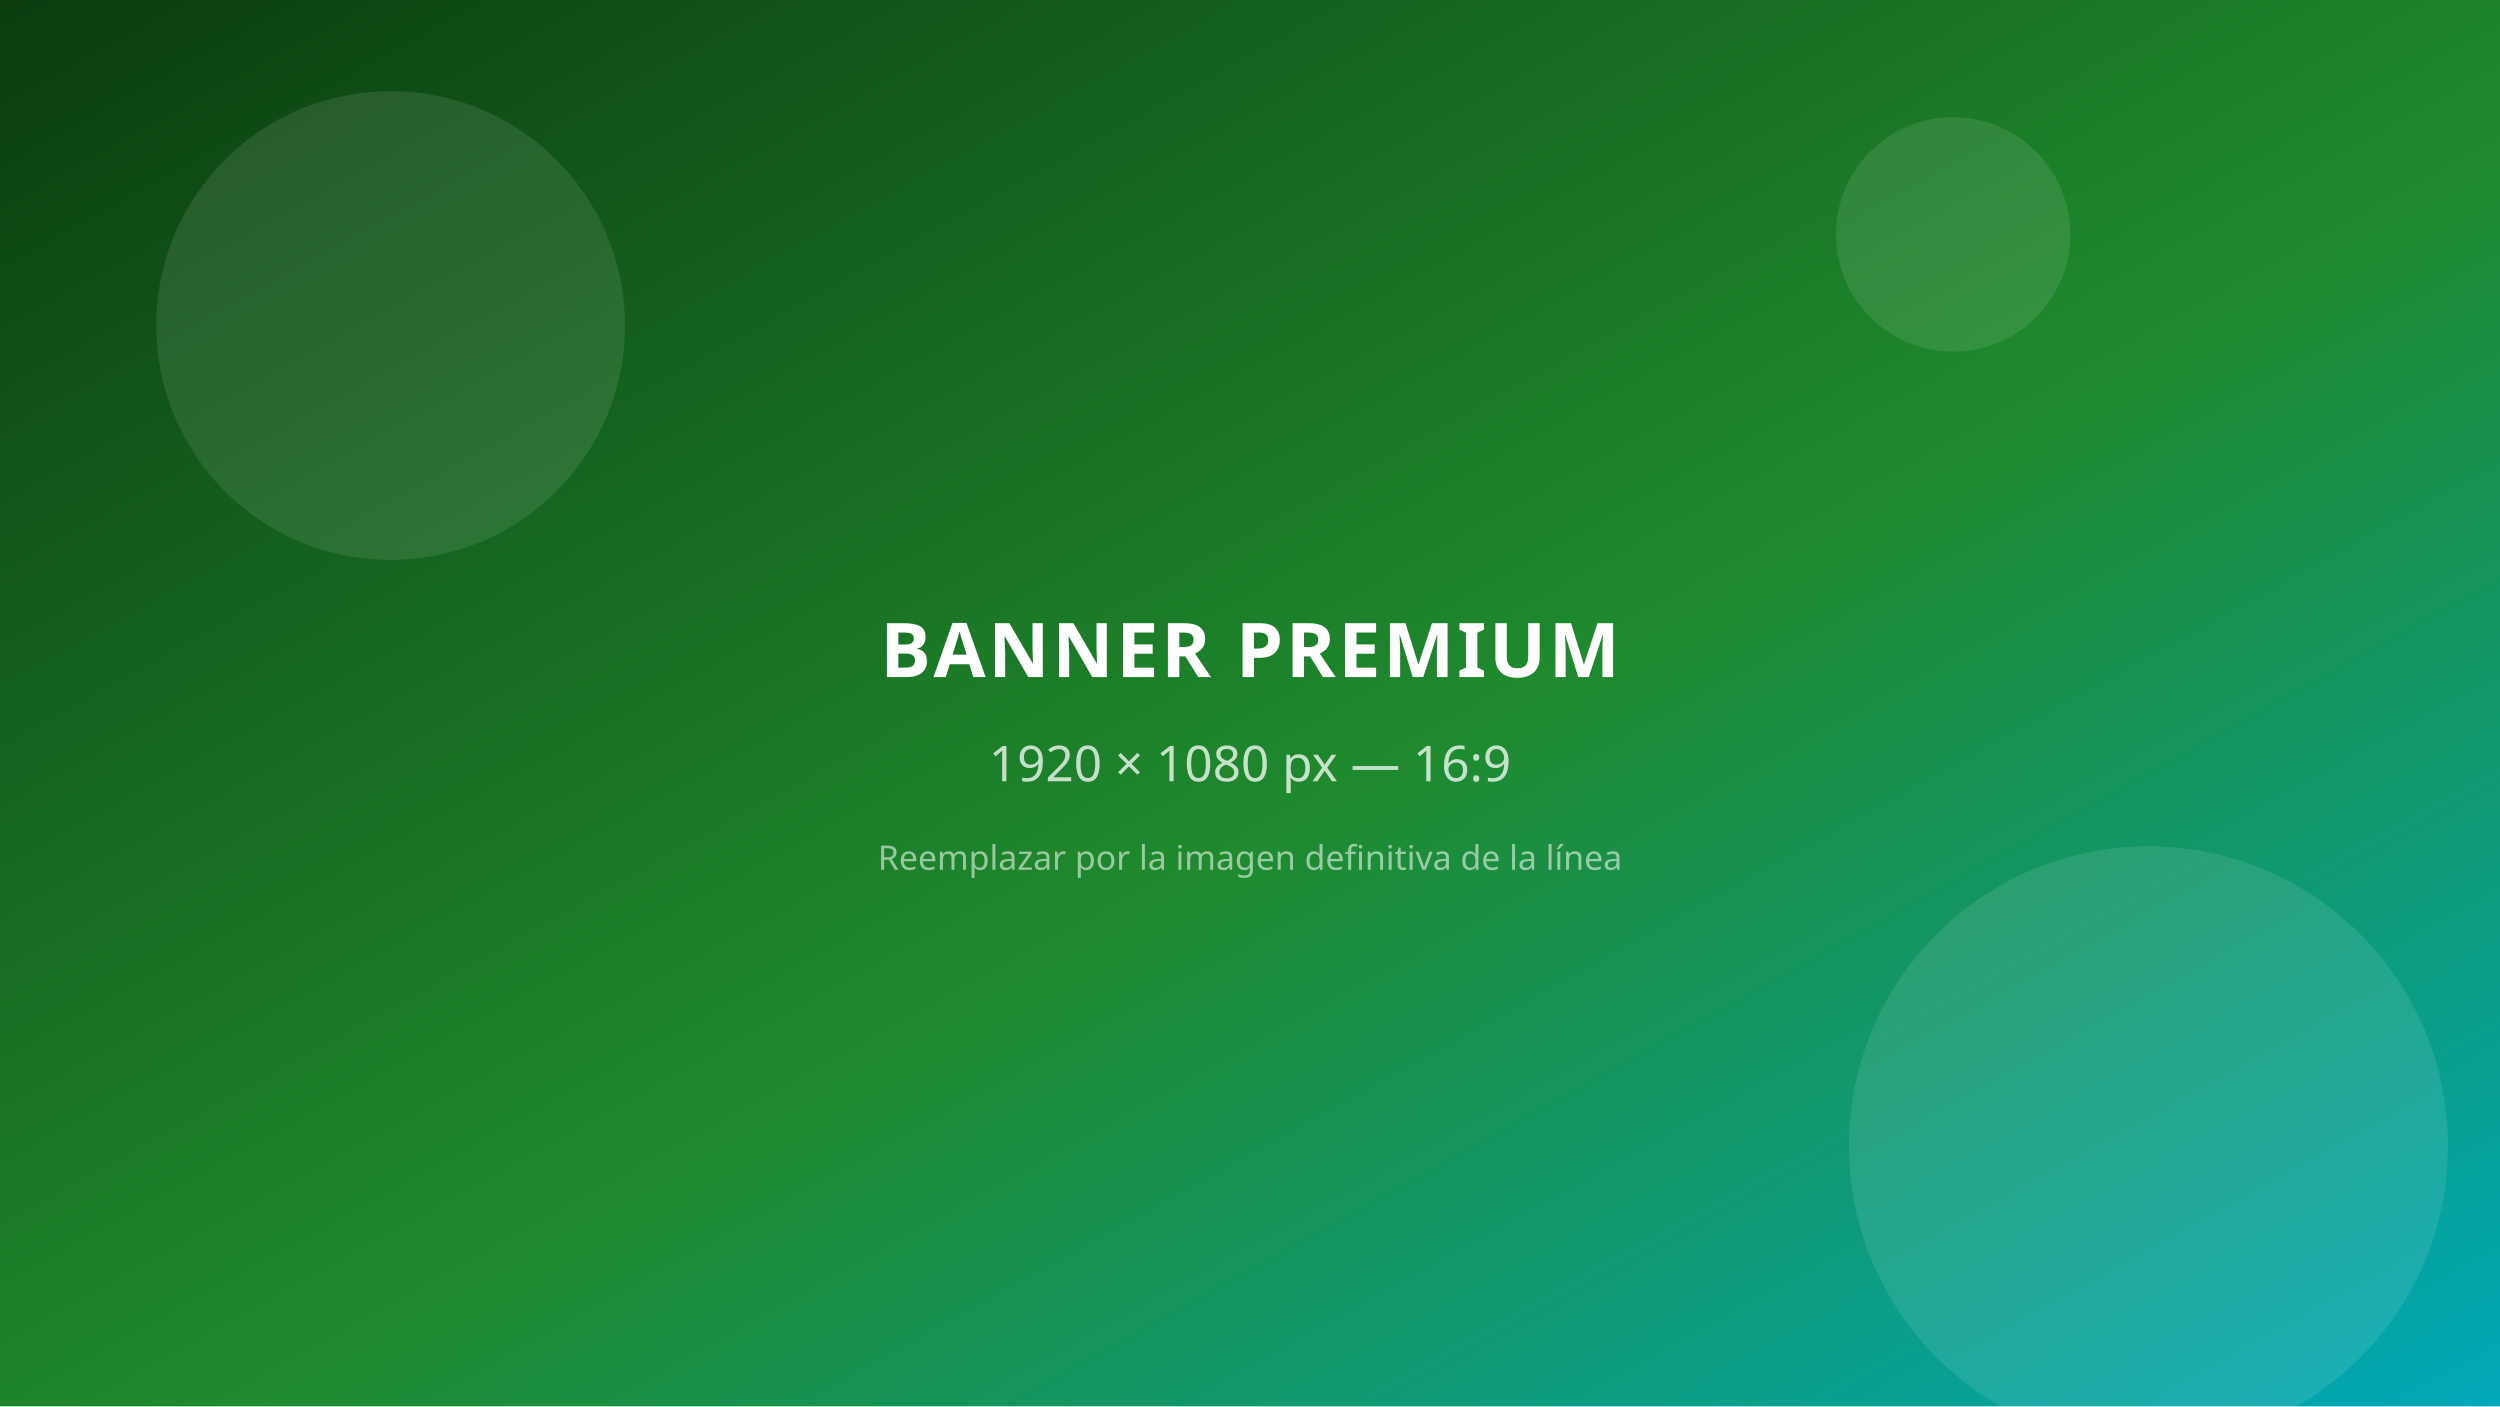
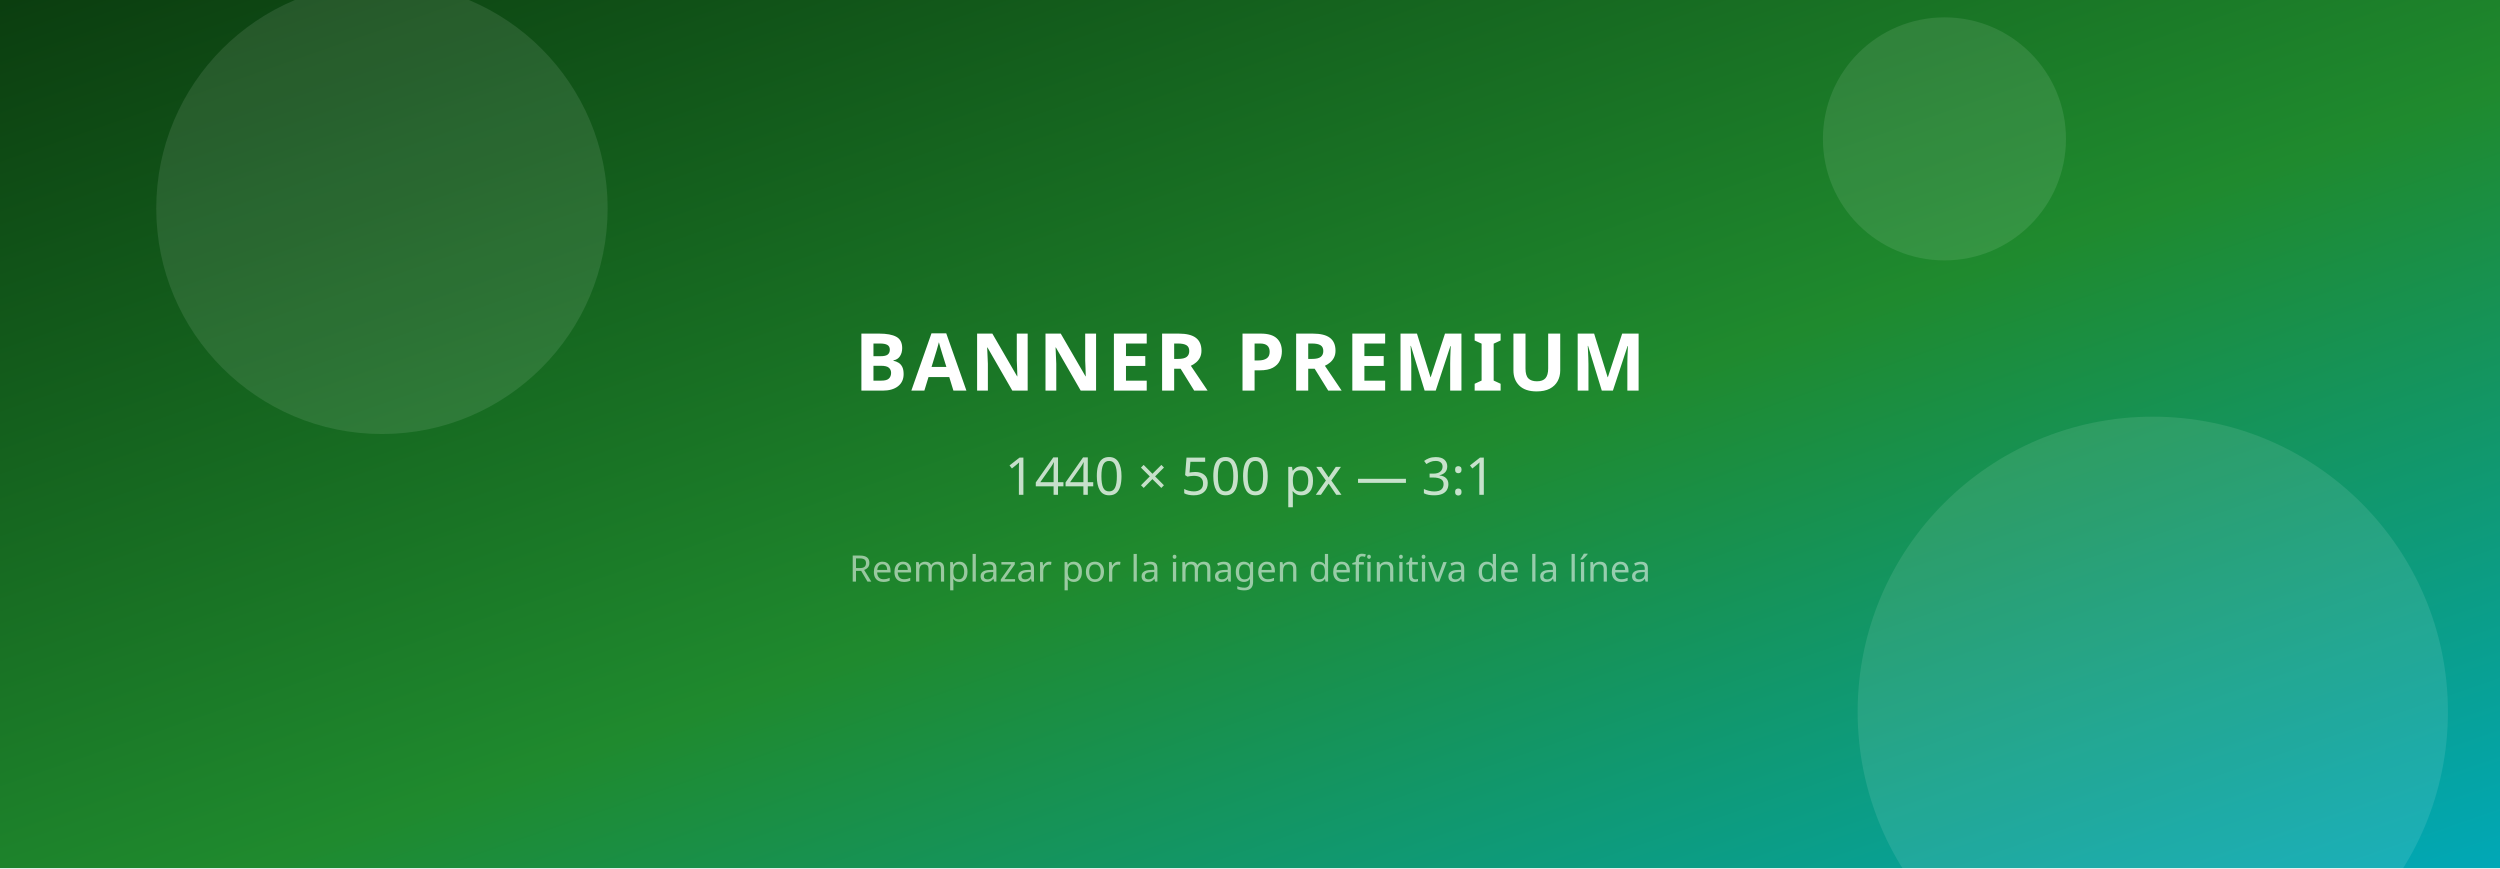
- <svg xmlns="http://www.w3.org/2000/svg" viewBox="0 0 1920 1080" width="1920" height="1080" role="img" aria-label="Banner pendiente de carga">
+ <svg xmlns="http://www.w3.org/2000/svg" viewBox="0 0 1440 500" width="1440" height="500" role="img" aria-label="Banner pendiente de carga">
  <defs>
    <linearGradient id="pb" x1="0" y1="0" x2="1" y2="1">
      <stop offset="0" stop-color="#0b3d0f" />
      <stop offset="0.55" stop-color="#1f8a2e" />
      <stop offset="1" stop-color="#00a8b8" />
    </linearGradient>
  </defs>
-   <rect width="1920" height="1080" fill="url(#pb)" />
+   <rect width="1440" height="500" fill="url(#pb)" />
  <g opacity="0.10" fill="#ffffff">
-     <circle cx="300" cy="250" r="180" />
-     <circle cx="1650" cy="880" r="230" />
-     <circle cx="1500" cy="180" r="90" />
+     <circle cx="220" cy="120" r="130" />
+     <circle cx="1240" cy="410" r="170" />
+     <circle cx="1120" cy="80" r="70" />
  </g>
  <g fill="#ffffff" font-family="Poppins, Segoe UI, sans-serif" text-anchor="middle">
-     <text x="960" y="520" font-size="58" font-weight="700" letter-spacing="2">BANNER PREMIUM</text>
-     <text x="960" y="600" font-size="38" opacity="0.75">1920 × 1080 px — 16:9</text>
-     <text x="960" y="668" font-size="26" opacity="0.55">Reemplazar por la imagen definitiva de la línea</text>
+     <text x="720" y="225" font-size="46" font-weight="700" letter-spacing="2">BANNER PREMIUM</text>
+     <text x="720" y="285" font-size="30" opacity="0.75">1440 × 500 px — 3:1</text>
+     <text x="720" y="335" font-size="21" opacity="0.55">Reemplazar por la imagen definitiva de la línea</text>
  </g>
</svg>
